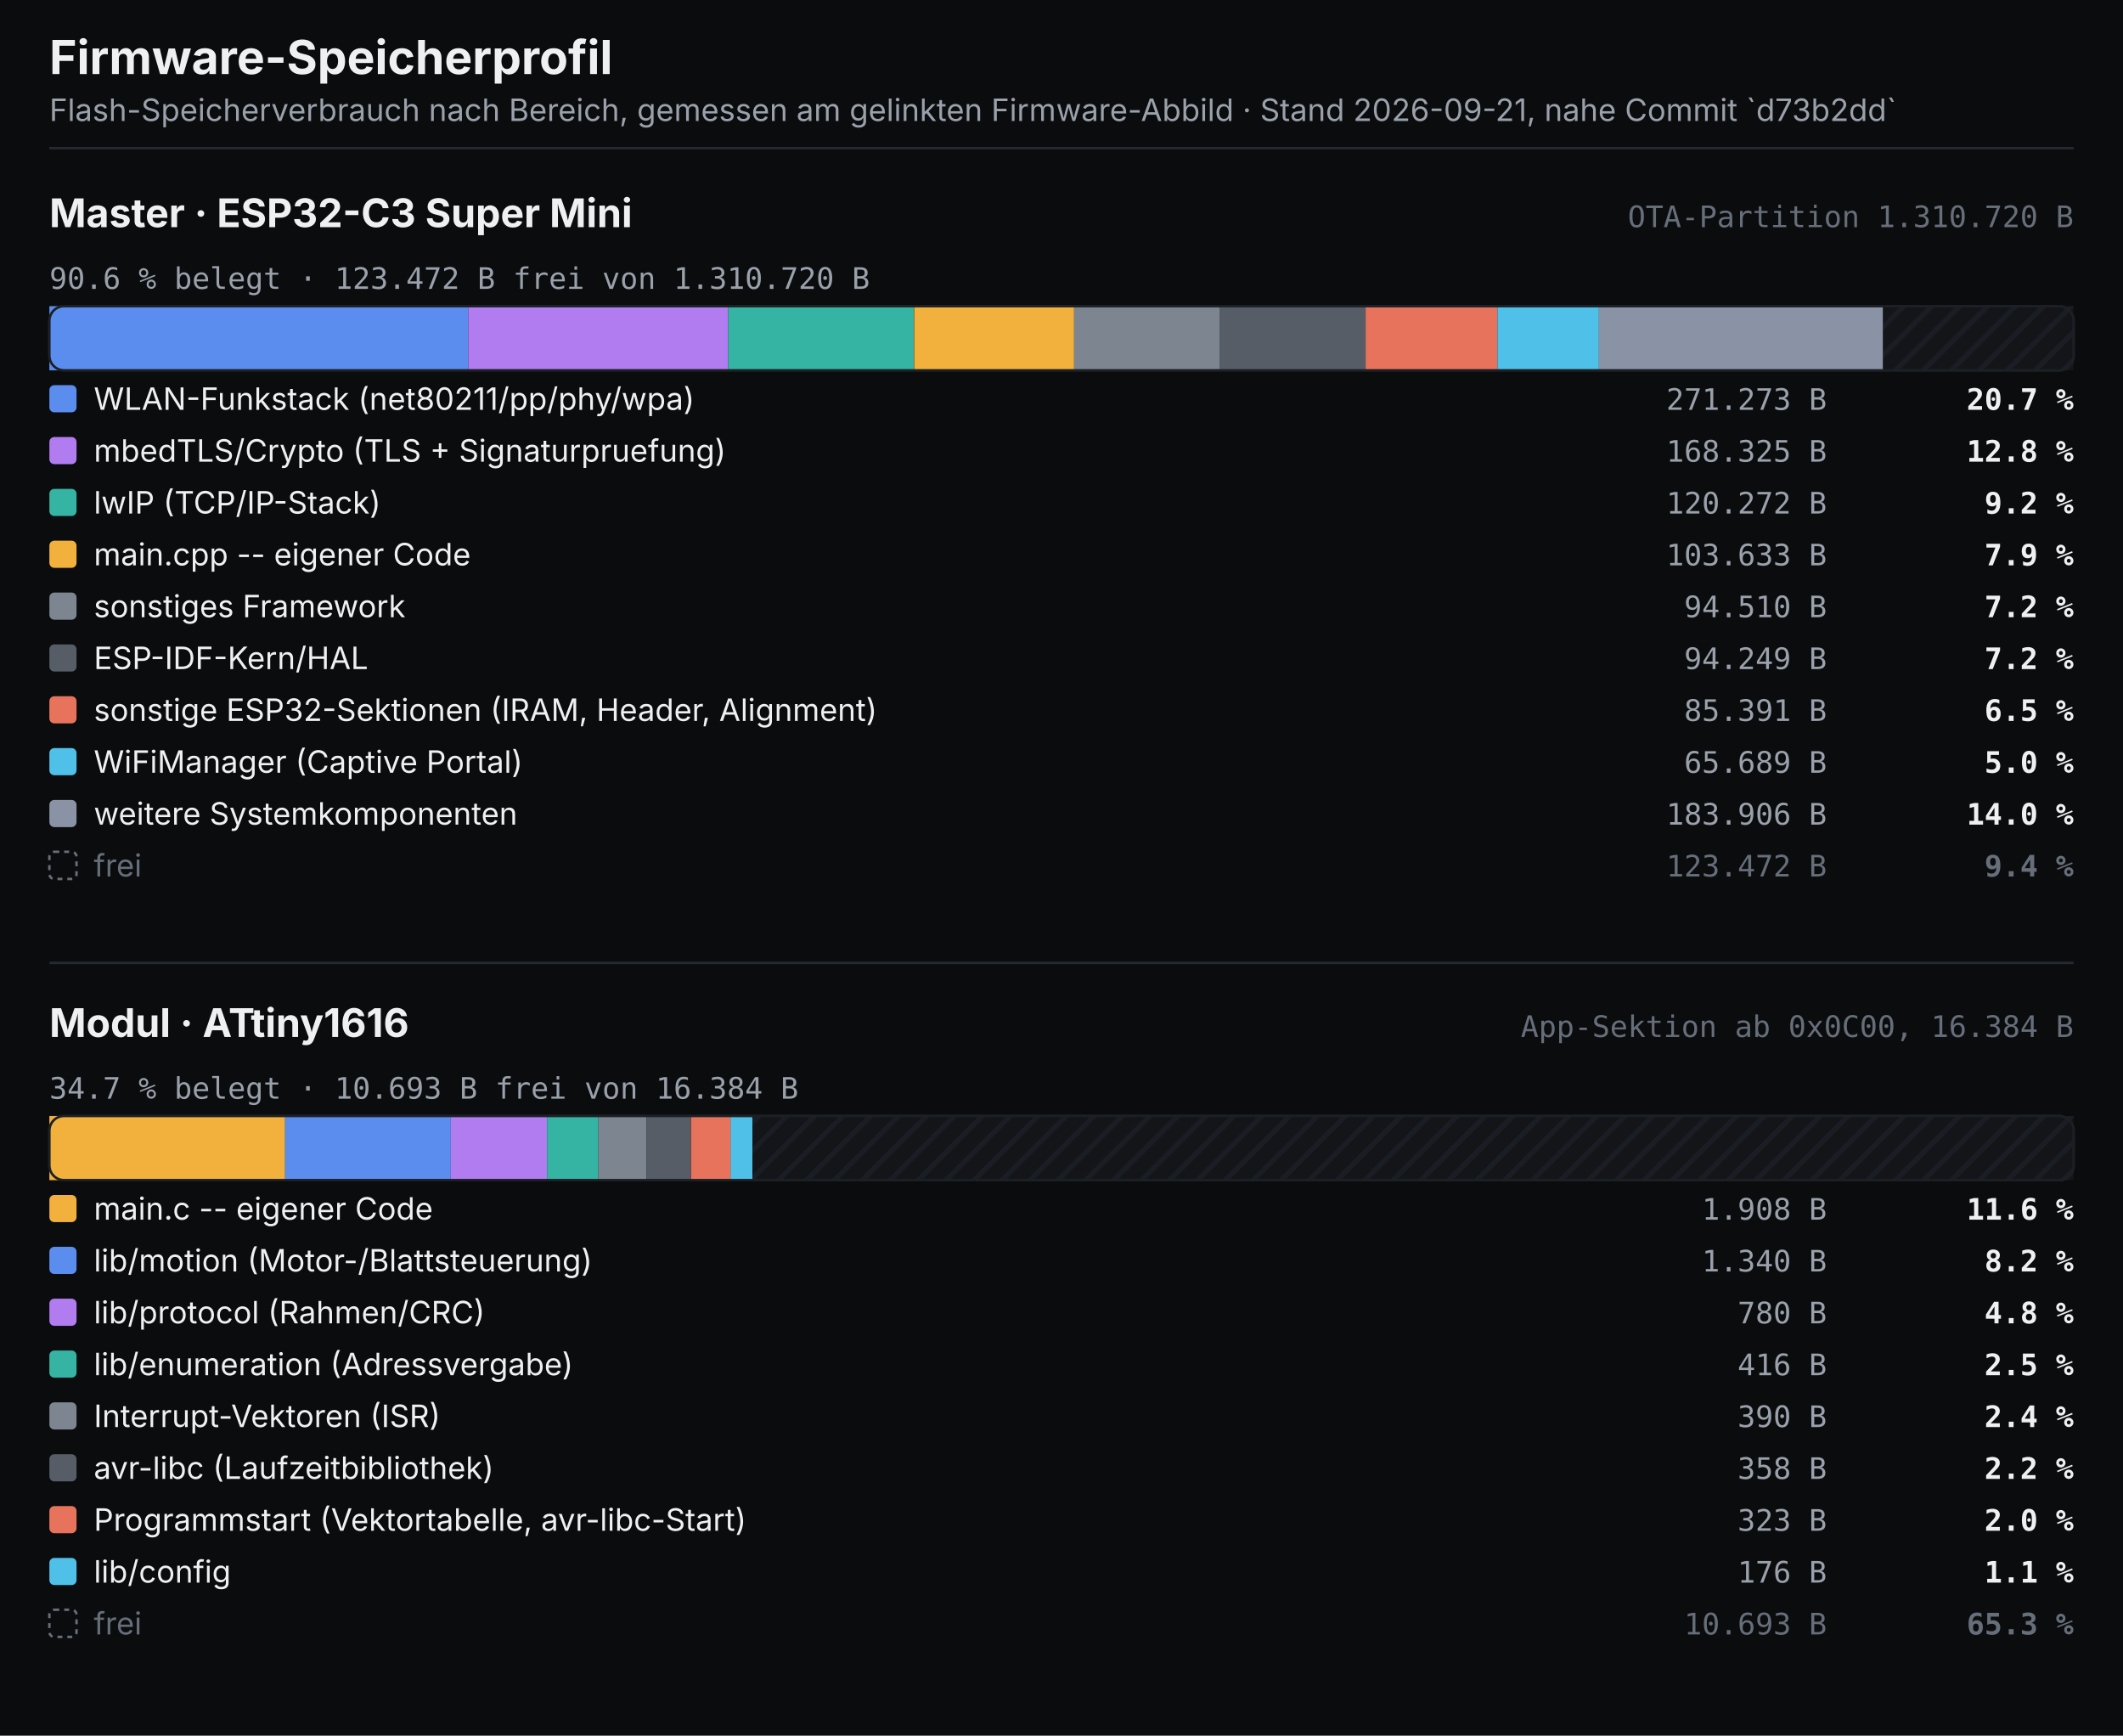
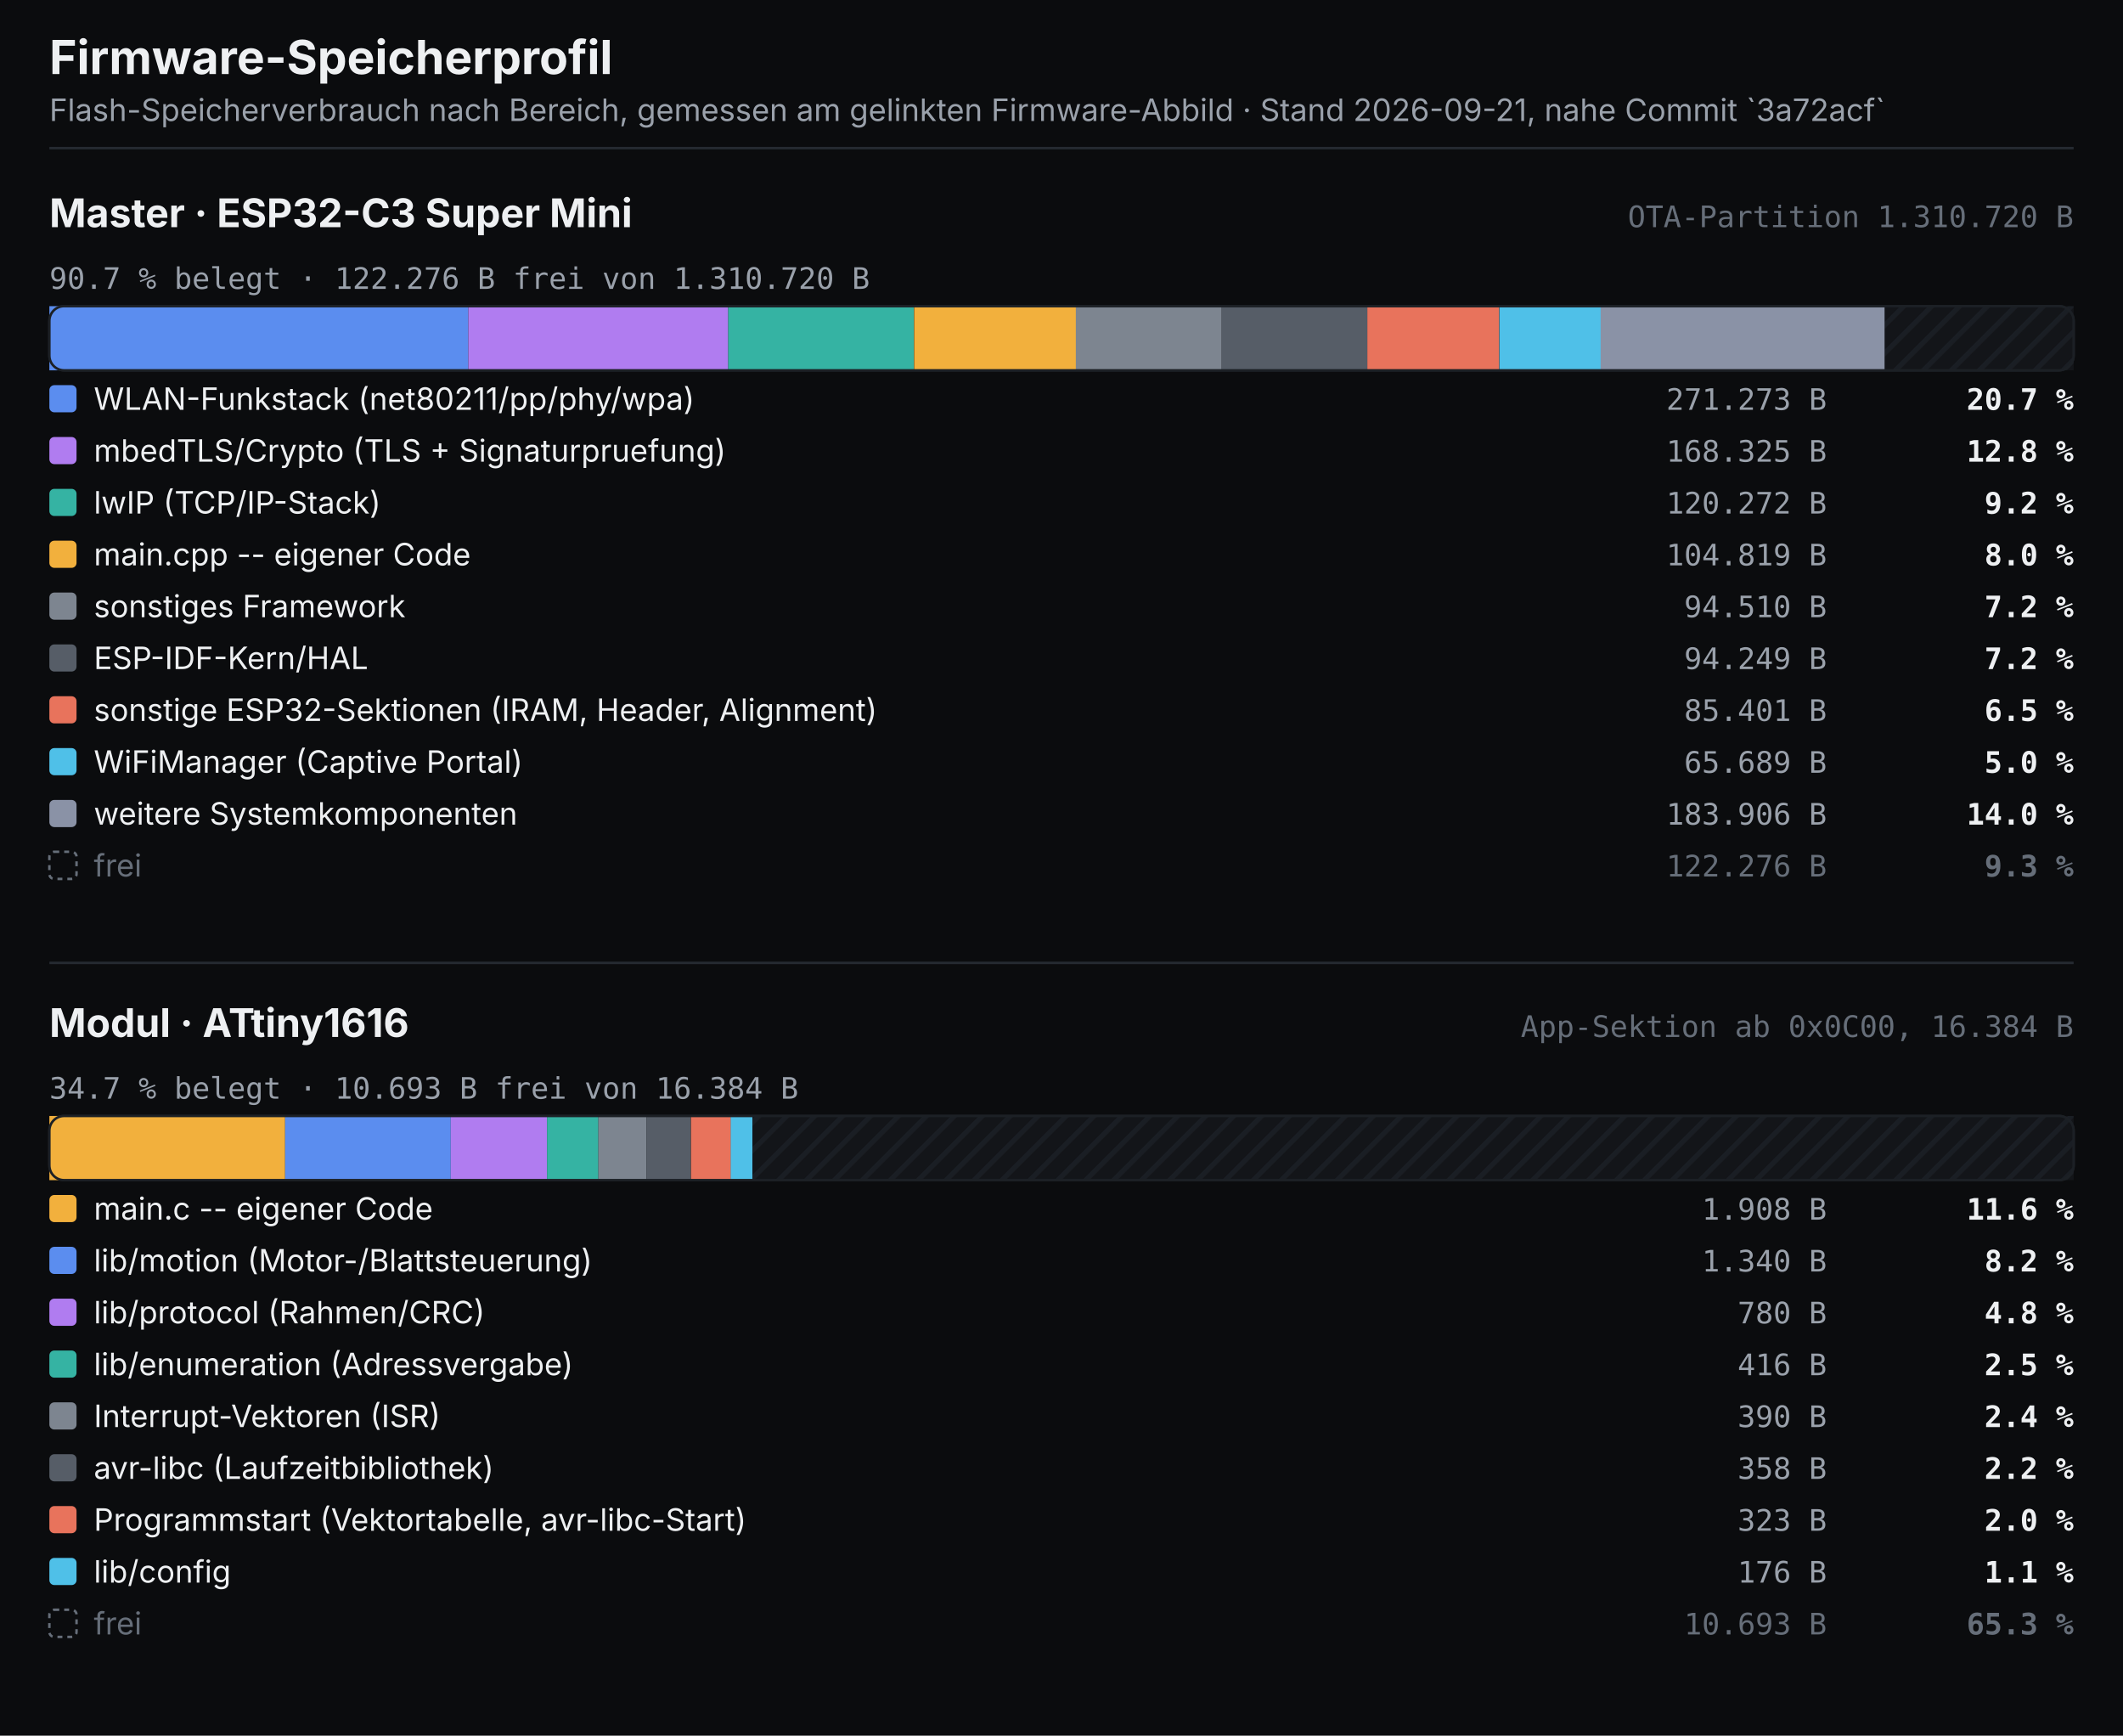
<svg xmlns="http://www.w3.org/2000/svg" viewBox="0 0 860 703" width="860" height="703" font-family="system-ui,-apple-system,'Segoe UI',sans-serif">
  <defs>
    <pattern id="hatch" width="8" height="8" patternTransform="rotate(45)" patternUnits="userSpaceOnUse">
      <rect width="8" height="8" fill="#131519" />
      <line x1="0" y1="0" x2="0" y2="8" stroke="#1a1e24" stroke-width="4" />
    </pattern>
  </defs>
  <rect width="860" height="703" fill="#0b0c0e" />
  <text x="20" y="30" font-size="19" font-weight="700" fill="#eef0f2">Firmware-Speicherprofil</text>
-   <text x="20" y="49" font-size="12.5" fill="#9aa1ab">Flash-Speicherverbrauch nach Bereich, gemessen am gelinkten Firmware-Abbild · Stand 2026-09-21, nahe Commit `d73b2dd`</text>
+   <text x="20" y="49" font-size="12.5" fill="#9aa1ab">Flash-Speicherverbrauch nach Bereich, gemessen am gelinkten Firmware-Abbild · Stand 2026-09-21, nahe Commit `3a72acf`</text>
  <line x1="20" y1="60" x2="840" y2="60" stroke="#252a31" />
  <text x="20" y="92" font-family="system-ui,-apple-system,'Segoe UI',sans-serif" font-size="16" font-weight="700" fill="#eef0f2">Master · ESP32-C3 Super Mini</text>
  <text x="840" y="92" text-anchor="end" font-family="ui-monospace,Menlo,Consolas,monospace" font-size="12" fill="#666e79">OTA-Partition 1.310.720 B</text>
-   <text x="20" y="117" font-family="ui-monospace,Menlo,Consolas,monospace" font-size="12" fill="#9aa1ab">90.6 % belegt · 123.472 B frei von 1.310.720 B</text>
+   <text x="20" y="117" font-family="ui-monospace,Menlo,Consolas,monospace" font-size="12" fill="#9aa1ab">90.7 % belegt · 122.276 B frei von 1.310.720 B</text>
  <rect x="20" y="124" width="820" height="26" rx="6" fill="#131519" stroke="#1c2025" />
  <rect x="20.0" y="124" width="169.7" height="26" fill="#5b8def" />
  <rect x="189.7" y="124" width="105.3" height="26" fill="#b07cf0" />
  <rect x="295.0" y="124" width="75.2" height="26" fill="#35b3a3" />
-   <rect x="370.3" y="124" width="64.8" height="26" fill="#f2b03d" />
-   <rect x="435.1" y="124" width="59.1" height="26" fill="#7d8590" />
-   <rect x="494.2" y="124" width="59.0" height="26" fill="#565d67" />
-   <rect x="553.2" y="124" width="53.4" height="26" fill="#e8735c" />
-   <rect x="606.6" y="124" width="41.1" height="26" fill="#4fc0e8" />
-   <rect x="647.7" y="124" width="115.1" height="26" fill="#8a92a6" />
-   <rect x="762.8" y="124" width="77.2" height="26" fill="url(#hatch)" />
+   <rect x="370.3" y="124" width="65.6" height="26" fill="#f2b03d" />
+   <rect x="435.8" y="124" width="59.1" height="26" fill="#7d8590" />
+   <rect x="495.0" y="124" width="59.0" height="26" fill="#565d67" />
+   <rect x="553.9" y="124" width="53.4" height="26" fill="#e8735c" />
+   <rect x="607.4" y="124" width="41.1" height="26" fill="#4fc0e8" />
+   <rect x="648.4" y="124" width="115.1" height="26" fill="#8a92a6" />
+   <rect x="763.5" y="124" width="76.5" height="26" fill="url(#hatch)" />
  <rect x="20" y="124" width="820" height="26" rx="6" fill="none" stroke="#1c2025" />
  <rect x="20" y="156" width="11" height="11" rx="2" fill="#5b8def" />
  <text x="38" y="166" font-family="system-ui,-apple-system,'Segoe UI',sans-serif" font-size="12.5" fill="#eef0f2">WLAN-Funkstack (net80211/pp/phy/wpa)</text>
  <text x="740" y="166" text-anchor="end" font-family="ui-monospace,Menlo,Consolas,monospace" font-size="12" fill="#9aa1ab">271.273 B</text>
  <text x="840" y="166" text-anchor="end" font-family="ui-monospace,Menlo,Consolas,monospace" font-size="12" font-weight="600" fill="#eef0f2">20.7 %</text>
  <rect x="20" y="177" width="11" height="11" rx="2" fill="#b07cf0" />
  <text x="38" y="187" font-family="system-ui,-apple-system,'Segoe UI',sans-serif" font-size="12.5" fill="#eef0f2">mbedTLS/Crypto (TLS + Signaturpruefung)</text>
  <text x="740" y="187" text-anchor="end" font-family="ui-monospace,Menlo,Consolas,monospace" font-size="12" fill="#9aa1ab">168.325 B</text>
  <text x="840" y="187" text-anchor="end" font-family="ui-monospace,Menlo,Consolas,monospace" font-size="12" font-weight="600" fill="#eef0f2">12.8 %</text>
  <rect x="20" y="198" width="11" height="11" rx="2" fill="#35b3a3" />
  <text x="38" y="208" font-family="system-ui,-apple-system,'Segoe UI',sans-serif" font-size="12.5" fill="#eef0f2">lwIP (TCP/IP-Stack)</text>
  <text x="740" y="208" text-anchor="end" font-family="ui-monospace,Menlo,Consolas,monospace" font-size="12" fill="#9aa1ab">120.272 B</text>
  <text x="840" y="208" text-anchor="end" font-family="ui-monospace,Menlo,Consolas,monospace" font-size="12" font-weight="600" fill="#eef0f2">9.2 %</text>
  <rect x="20" y="219" width="11" height="11" rx="2" fill="#f2b03d" />
  <text x="38" y="229" font-family="system-ui,-apple-system,'Segoe UI',sans-serif" font-size="12.5" fill="#eef0f2">main.cpp -- eigener Code</text>
-   <text x="740" y="229" text-anchor="end" font-family="ui-monospace,Menlo,Consolas,monospace" font-size="12" fill="#9aa1ab">103.633 B</text>
-   <text x="840" y="229" text-anchor="end" font-family="ui-monospace,Menlo,Consolas,monospace" font-size="12" font-weight="600" fill="#eef0f2">7.9 %</text>
+   <text x="740" y="229" text-anchor="end" font-family="ui-monospace,Menlo,Consolas,monospace" font-size="12" fill="#9aa1ab">104.819 B</text>
+   <text x="840" y="229" text-anchor="end" font-family="ui-monospace,Menlo,Consolas,monospace" font-size="12" font-weight="600" fill="#eef0f2">8.0 %</text>
  <rect x="20" y="240" width="11" height="11" rx="2" fill="#7d8590" />
  <text x="38" y="250" font-family="system-ui,-apple-system,'Segoe UI',sans-serif" font-size="12.5" fill="#eef0f2">sonstiges Framework</text>
  <text x="740" y="250" text-anchor="end" font-family="ui-monospace,Menlo,Consolas,monospace" font-size="12" fill="#9aa1ab">94.510 B</text>
  <text x="840" y="250" text-anchor="end" font-family="ui-monospace,Menlo,Consolas,monospace" font-size="12" font-weight="600" fill="#eef0f2">7.2 %</text>
  <rect x="20" y="261" width="11" height="11" rx="2" fill="#565d67" />
  <text x="38" y="271" font-family="system-ui,-apple-system,'Segoe UI',sans-serif" font-size="12.5" fill="#eef0f2">ESP-IDF-Kern/HAL</text>
  <text x="740" y="271" text-anchor="end" font-family="ui-monospace,Menlo,Consolas,monospace" font-size="12" fill="#9aa1ab">94.249 B</text>
  <text x="840" y="271" text-anchor="end" font-family="ui-monospace,Menlo,Consolas,monospace" font-size="12" font-weight="600" fill="#eef0f2">7.2 %</text>
  <rect x="20" y="282" width="11" height="11" rx="2" fill="#e8735c" />
  <text x="38" y="292" font-family="system-ui,-apple-system,'Segoe UI',sans-serif" font-size="12.5" fill="#eef0f2">sonstige ESP32-Sektionen (IRAM, Header, Alignment)</text>
-   <text x="740" y="292" text-anchor="end" font-family="ui-monospace,Menlo,Consolas,monospace" font-size="12" fill="#9aa1ab">85.391 B</text>
+   <text x="740" y="292" text-anchor="end" font-family="ui-monospace,Menlo,Consolas,monospace" font-size="12" fill="#9aa1ab">85.401 B</text>
  <text x="840" y="292" text-anchor="end" font-family="ui-monospace,Menlo,Consolas,monospace" font-size="12" font-weight="600" fill="#eef0f2">6.5 %</text>
  <rect x="20" y="303" width="11" height="11" rx="2" fill="#4fc0e8" />
  <text x="38" y="313" font-family="system-ui,-apple-system,'Segoe UI',sans-serif" font-size="12.5" fill="#eef0f2">WiFiManager (Captive Portal)</text>
  <text x="740" y="313" text-anchor="end" font-family="ui-monospace,Menlo,Consolas,monospace" font-size="12" fill="#9aa1ab">65.689 B</text>
  <text x="840" y="313" text-anchor="end" font-family="ui-monospace,Menlo,Consolas,monospace" font-size="12" font-weight="600" fill="#eef0f2">5.0 %</text>
  <rect x="20" y="324" width="11" height="11" rx="2" fill="#8a92a6" />
  <text x="38" y="334" font-family="system-ui,-apple-system,'Segoe UI',sans-serif" font-size="12.5" fill="#eef0f2">weitere Systemkomponenten</text>
  <text x="740" y="334" text-anchor="end" font-family="ui-monospace,Menlo,Consolas,monospace" font-size="12" fill="#9aa1ab">183.906 B</text>
  <text x="840" y="334" text-anchor="end" font-family="ui-monospace,Menlo,Consolas,monospace" font-size="12" font-weight="600" fill="#eef0f2">14.0 %</text>
  <rect x="20" y="345" width="11" height="11" rx="2" fill="none" stroke="#666e79" stroke-dasharray="2,2" />
  <text x="38" y="355" font-family="system-ui,-apple-system,'Segoe UI',sans-serif" font-size="12.5" fill="#666e79">frei</text>
-   <text x="740" y="355" text-anchor="end" font-family="ui-monospace,Menlo,Consolas,monospace" font-size="12" fill="#666e79">123.472 B</text>
-   <text x="840" y="355" text-anchor="end" font-family="ui-monospace,Menlo,Consolas,monospace" font-size="12" font-weight="600" fill="#666e79">9.4 %</text>
+   <text x="740" y="355" text-anchor="end" font-family="ui-monospace,Menlo,Consolas,monospace" font-size="12" fill="#666e79">122.276 B</text>
+   <text x="840" y="355" text-anchor="end" font-family="ui-monospace,Menlo,Consolas,monospace" font-size="12" font-weight="600" fill="#666e79">9.3 %</text>
  <line x1="20" y1="390" x2="840" y2="390" stroke="#252a31" />
  <text x="20" y="420" font-family="system-ui,-apple-system,'Segoe UI',sans-serif" font-size="16" font-weight="700" fill="#eef0f2">Modul · ATtiny1616</text>
  <text x="840" y="420" text-anchor="end" font-family="ui-monospace,Menlo,Consolas,monospace" font-size="12" fill="#666e79">App-Sektion ab 0x0C00, 16.384 B</text>
  <text x="20" y="445" font-family="ui-monospace,Menlo,Consolas,monospace" font-size="12" fill="#9aa1ab">34.7 % belegt · 10.693 B frei von 16.384 B</text>
  <rect x="20" y="452" width="820" height="26" rx="6" fill="#131519" stroke="#1c2025" />
  <rect x="20.0" y="452" width="95.5" height="26" fill="#f2b03d" />
  <rect x="115.5" y="452" width="67.1" height="26" fill="#5b8def" />
  <rect x="182.6" y="452" width="39.0" height="26" fill="#b07cf0" />
  <rect x="221.6" y="452" width="20.8" height="26" fill="#35b3a3" />
  <rect x="242.4" y="452" width="19.5" height="26" fill="#7d8590" />
  <rect x="261.9" y="452" width="17.9" height="26" fill="#565d67" />
  <rect x="279.9" y="452" width="16.2" height="26" fill="#e8735c" />
  <rect x="296.0" y="452" width="8.8" height="26" fill="#4fc0e8" />
  <rect x="304.8" y="452" width="535.2" height="26" fill="url(#hatch)" />
  <rect x="20" y="452" width="820" height="26" rx="6" fill="none" stroke="#1c2025" />
  <rect x="20" y="484" width="11" height="11" rx="2" fill="#f2b03d" />
  <text x="38" y="494" font-family="system-ui,-apple-system,'Segoe UI',sans-serif" font-size="12.5" fill="#eef0f2">main.c -- eigener Code</text>
  <text x="740" y="494" text-anchor="end" font-family="ui-monospace,Menlo,Consolas,monospace" font-size="12" fill="#9aa1ab">1.908 B</text>
  <text x="840" y="494" text-anchor="end" font-family="ui-monospace,Menlo,Consolas,monospace" font-size="12" font-weight="600" fill="#eef0f2">11.6 %</text>
  <rect x="20" y="505" width="11" height="11" rx="2" fill="#5b8def" />
  <text x="38" y="515" font-family="system-ui,-apple-system,'Segoe UI',sans-serif" font-size="12.5" fill="#eef0f2">lib/motion (Motor-/Blattsteuerung)</text>
  <text x="740" y="515" text-anchor="end" font-family="ui-monospace,Menlo,Consolas,monospace" font-size="12" fill="#9aa1ab">1.340 B</text>
  <text x="840" y="515" text-anchor="end" font-family="ui-monospace,Menlo,Consolas,monospace" font-size="12" font-weight="600" fill="#eef0f2">8.2 %</text>
  <rect x="20" y="526" width="11" height="11" rx="2" fill="#b07cf0" />
  <text x="38" y="536" font-family="system-ui,-apple-system,'Segoe UI',sans-serif" font-size="12.5" fill="#eef0f2">lib/protocol (Rahmen/CRC)</text>
  <text x="740" y="536" text-anchor="end" font-family="ui-monospace,Menlo,Consolas,monospace" font-size="12" fill="#9aa1ab">780 B</text>
  <text x="840" y="536" text-anchor="end" font-family="ui-monospace,Menlo,Consolas,monospace" font-size="12" font-weight="600" fill="#eef0f2">4.8 %</text>
  <rect x="20" y="547" width="11" height="11" rx="2" fill="#35b3a3" />
  <text x="38" y="557" font-family="system-ui,-apple-system,'Segoe UI',sans-serif" font-size="12.5" fill="#eef0f2">lib/enumeration (Adressvergabe)</text>
  <text x="740" y="557" text-anchor="end" font-family="ui-monospace,Menlo,Consolas,monospace" font-size="12" fill="#9aa1ab">416 B</text>
  <text x="840" y="557" text-anchor="end" font-family="ui-monospace,Menlo,Consolas,monospace" font-size="12" font-weight="600" fill="#eef0f2">2.5 %</text>
  <rect x="20" y="568" width="11" height="11" rx="2" fill="#7d8590" />
  <text x="38" y="578" font-family="system-ui,-apple-system,'Segoe UI',sans-serif" font-size="12.5" fill="#eef0f2">Interrupt-Vektoren (ISR)</text>
  <text x="740" y="578" text-anchor="end" font-family="ui-monospace,Menlo,Consolas,monospace" font-size="12" fill="#9aa1ab">390 B</text>
  <text x="840" y="578" text-anchor="end" font-family="ui-monospace,Menlo,Consolas,monospace" font-size="12" font-weight="600" fill="#eef0f2">2.4 %</text>
  <rect x="20" y="589" width="11" height="11" rx="2" fill="#565d67" />
  <text x="38" y="599" font-family="system-ui,-apple-system,'Segoe UI',sans-serif" font-size="12.5" fill="#eef0f2">avr-libc (Laufzeitbibliothek)</text>
  <text x="740" y="599" text-anchor="end" font-family="ui-monospace,Menlo,Consolas,monospace" font-size="12" fill="#9aa1ab">358 B</text>
  <text x="840" y="599" text-anchor="end" font-family="ui-monospace,Menlo,Consolas,monospace" font-size="12" font-weight="600" fill="#eef0f2">2.2 %</text>
  <rect x="20" y="610" width="11" height="11" rx="2" fill="#e8735c" />
  <text x="38" y="620" font-family="system-ui,-apple-system,'Segoe UI',sans-serif" font-size="12.5" fill="#eef0f2">Programmstart (Vektortabelle, avr-libc-Start)</text>
  <text x="740" y="620" text-anchor="end" font-family="ui-monospace,Menlo,Consolas,monospace" font-size="12" fill="#9aa1ab">323 B</text>
  <text x="840" y="620" text-anchor="end" font-family="ui-monospace,Menlo,Consolas,monospace" font-size="12" font-weight="600" fill="#eef0f2">2.0 %</text>
  <rect x="20" y="631" width="11" height="11" rx="2" fill="#4fc0e8" />
  <text x="38" y="641" font-family="system-ui,-apple-system,'Segoe UI',sans-serif" font-size="12.5" fill="#eef0f2">lib/config</text>
  <text x="740" y="641" text-anchor="end" font-family="ui-monospace,Menlo,Consolas,monospace" font-size="12" fill="#9aa1ab">176 B</text>
  <text x="840" y="641" text-anchor="end" font-family="ui-monospace,Menlo,Consolas,monospace" font-size="12" font-weight="600" fill="#eef0f2">1.1 %</text>
  <rect x="20" y="652" width="11" height="11" rx="2" fill="none" stroke="#666e79" stroke-dasharray="2,2" />
  <text x="38" y="662" font-family="system-ui,-apple-system,'Segoe UI',sans-serif" font-size="12.5" fill="#666e79">frei</text>
  <text x="740" y="662" text-anchor="end" font-family="ui-monospace,Menlo,Consolas,monospace" font-size="12" fill="#666e79">10.693 B</text>
  <text x="840" y="662" text-anchor="end" font-family="ui-monospace,Menlo,Consolas,monospace" font-size="12" font-weight="600" fill="#666e79">65.3 %</text>
</svg>
